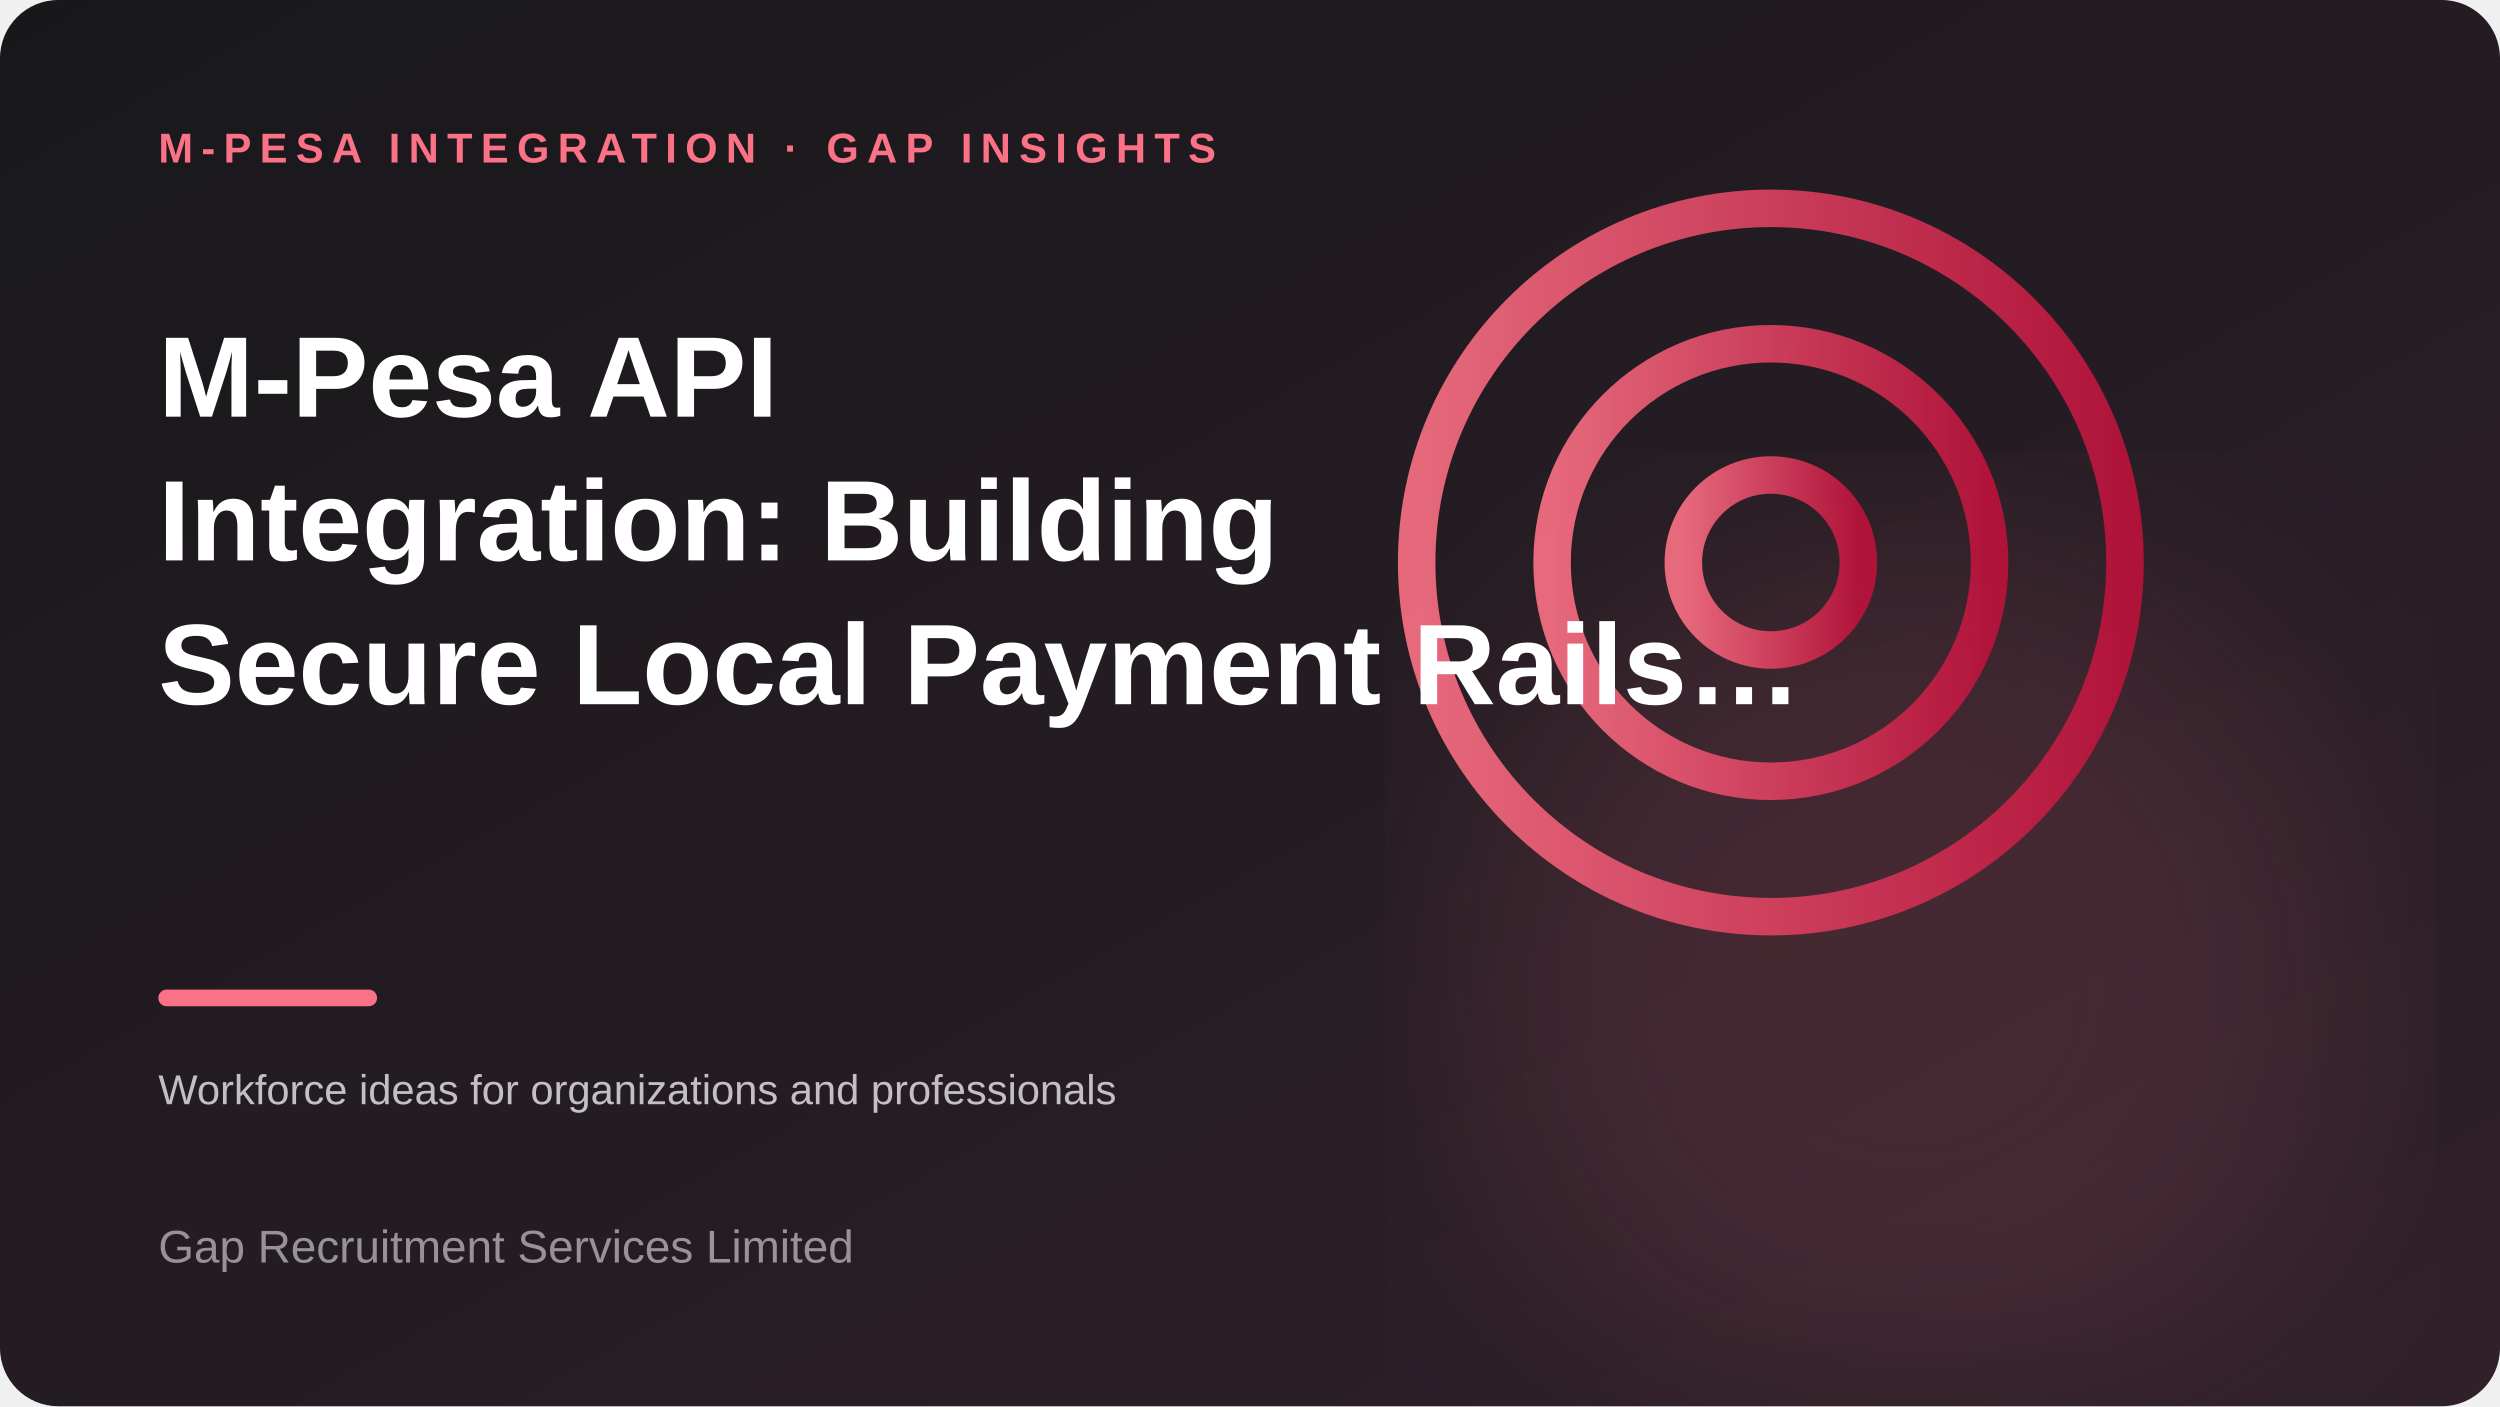
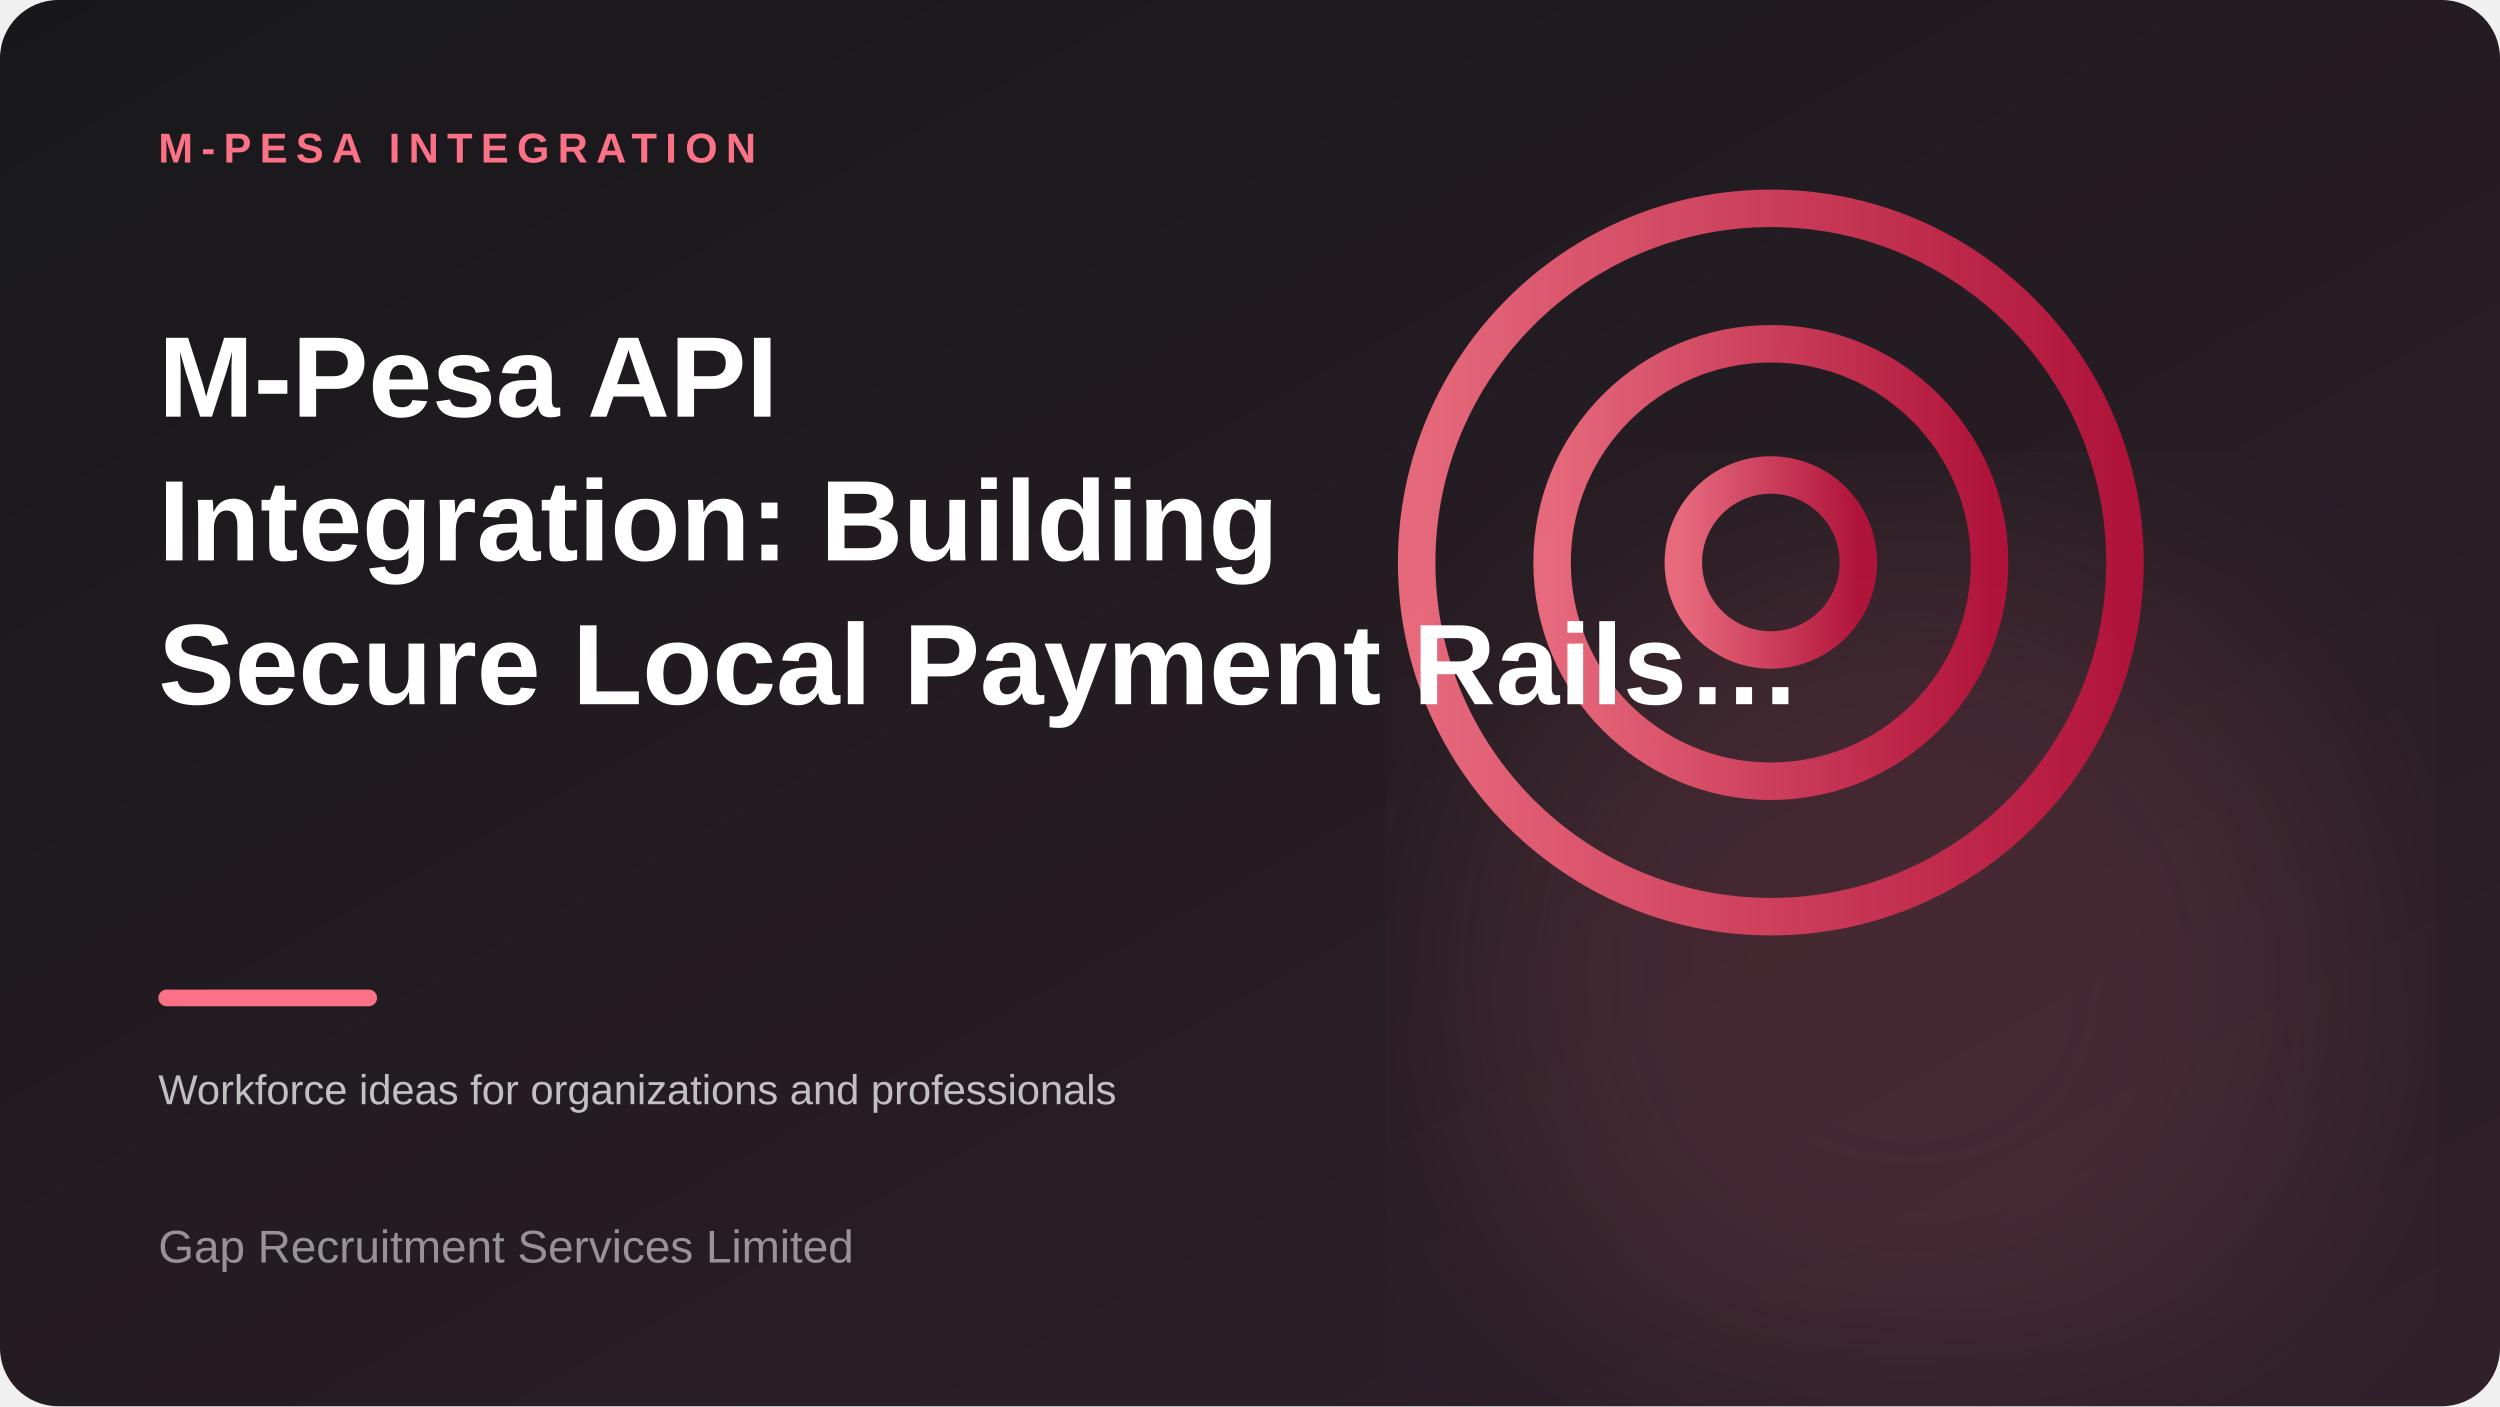
<svg xmlns="http://www.w3.org/2000/svg" width="1200" height="675" viewBox="0 0 1200 675" role="img" aria-labelledby="title desc">
  <defs>
    <linearGradient id="bg" x1="0" y1="0" x2="1" y2="1">
      <stop stop-color="#18181B" />
      <stop offset="1" stop-color="#30202A" />
    </linearGradient>
    <linearGradient id="accent">
      <stop stop-color="#FB7185" />
      <stop offset="1" stop-color="#BE123C" />
    </linearGradient>
    <filter id="blur">
      <feGaussianBlur stdDeviation="55" />
    </filter>
  </defs>
  <rect width="1200" height="675" rx="28" fill="url(#bg)" />
  <circle cx="917" cy="469" r="210" fill="#FB7185" opacity=".13" filter="url(#blur)" />
  <g fill="none" stroke="url(#accent)" stroke-width="18" opacity=".9">
    <circle cx="850" cy="270" r="170" />
    <circle cx="850" cy="270" r="105" />
    <circle cx="850" cy="270" r="42" />
  </g>
-   <text x="76" y="78" fill="#FB7185" font-family="Arial, Helvetica, sans-serif" font-size="20" font-weight="700" letter-spacing="4">M-PESA INTEGRATION · GAP INSIGHTS</text>
+   <text x="76" y="78" fill="#FB7185" font-family="Arial, Helvetica, sans-serif" font-size="20" font-weight="700" letter-spacing="4">M-PESA INTEGRATION</text>
  <text x="76" y="200" fill="white" font-family="Arial, Helvetica, sans-serif" font-size="55" font-weight="800">M-Pesa API</text>
  <text x="76" y="269" fill="white" font-family="Arial, Helvetica, sans-serif" font-size="55" font-weight="800">Integration: Building</text>
  <text x="76" y="338" fill="white" font-family="Arial, Helvetica, sans-serif" font-size="55" font-weight="800">Secure Local Payment Rails…</text>
  <rect x="76" y="475" width="105" height="8" rx="4" fill="#FB7185" />
  <text x="76" y="530" fill="white" opacity=".72" font-family="Arial, Helvetica, sans-serif" font-size="20">Workforce ideas for organizations and professionals</text>
  <text x="76" y="606" fill="white" opacity=".52" font-family="Arial, Helvetica, sans-serif" font-size="22">Gap Recruitment Services Limited</text>
</svg>
